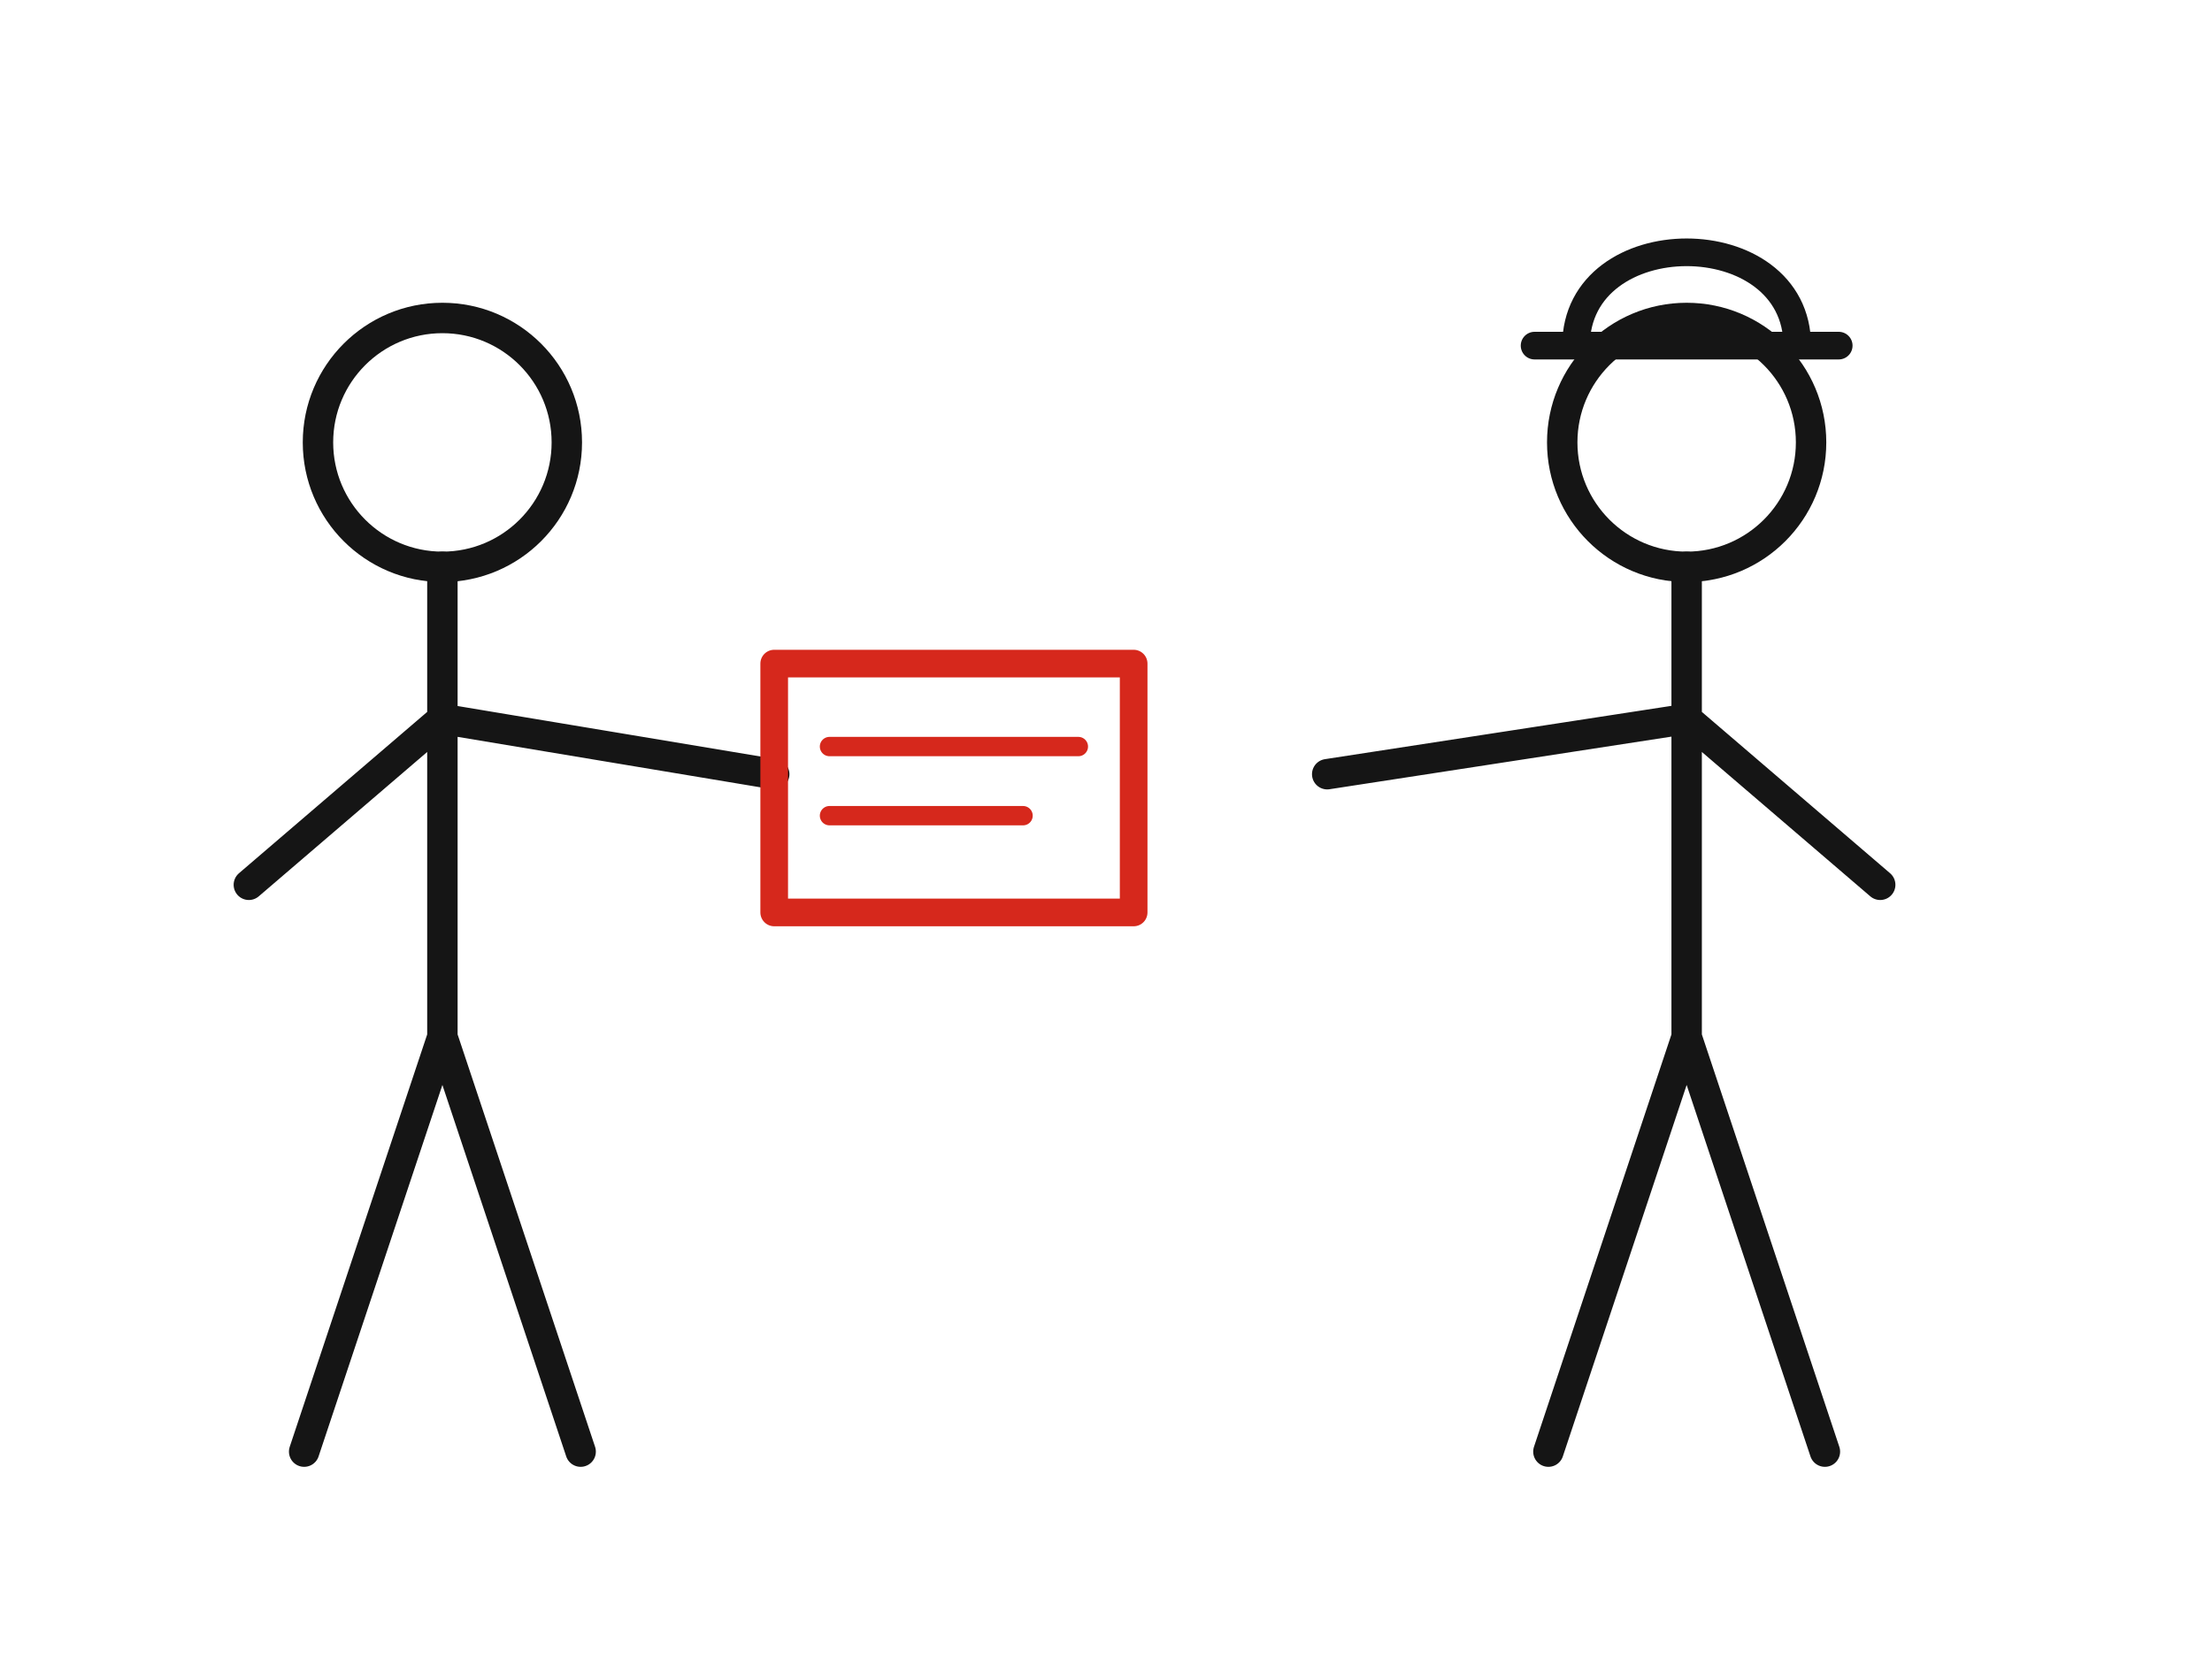
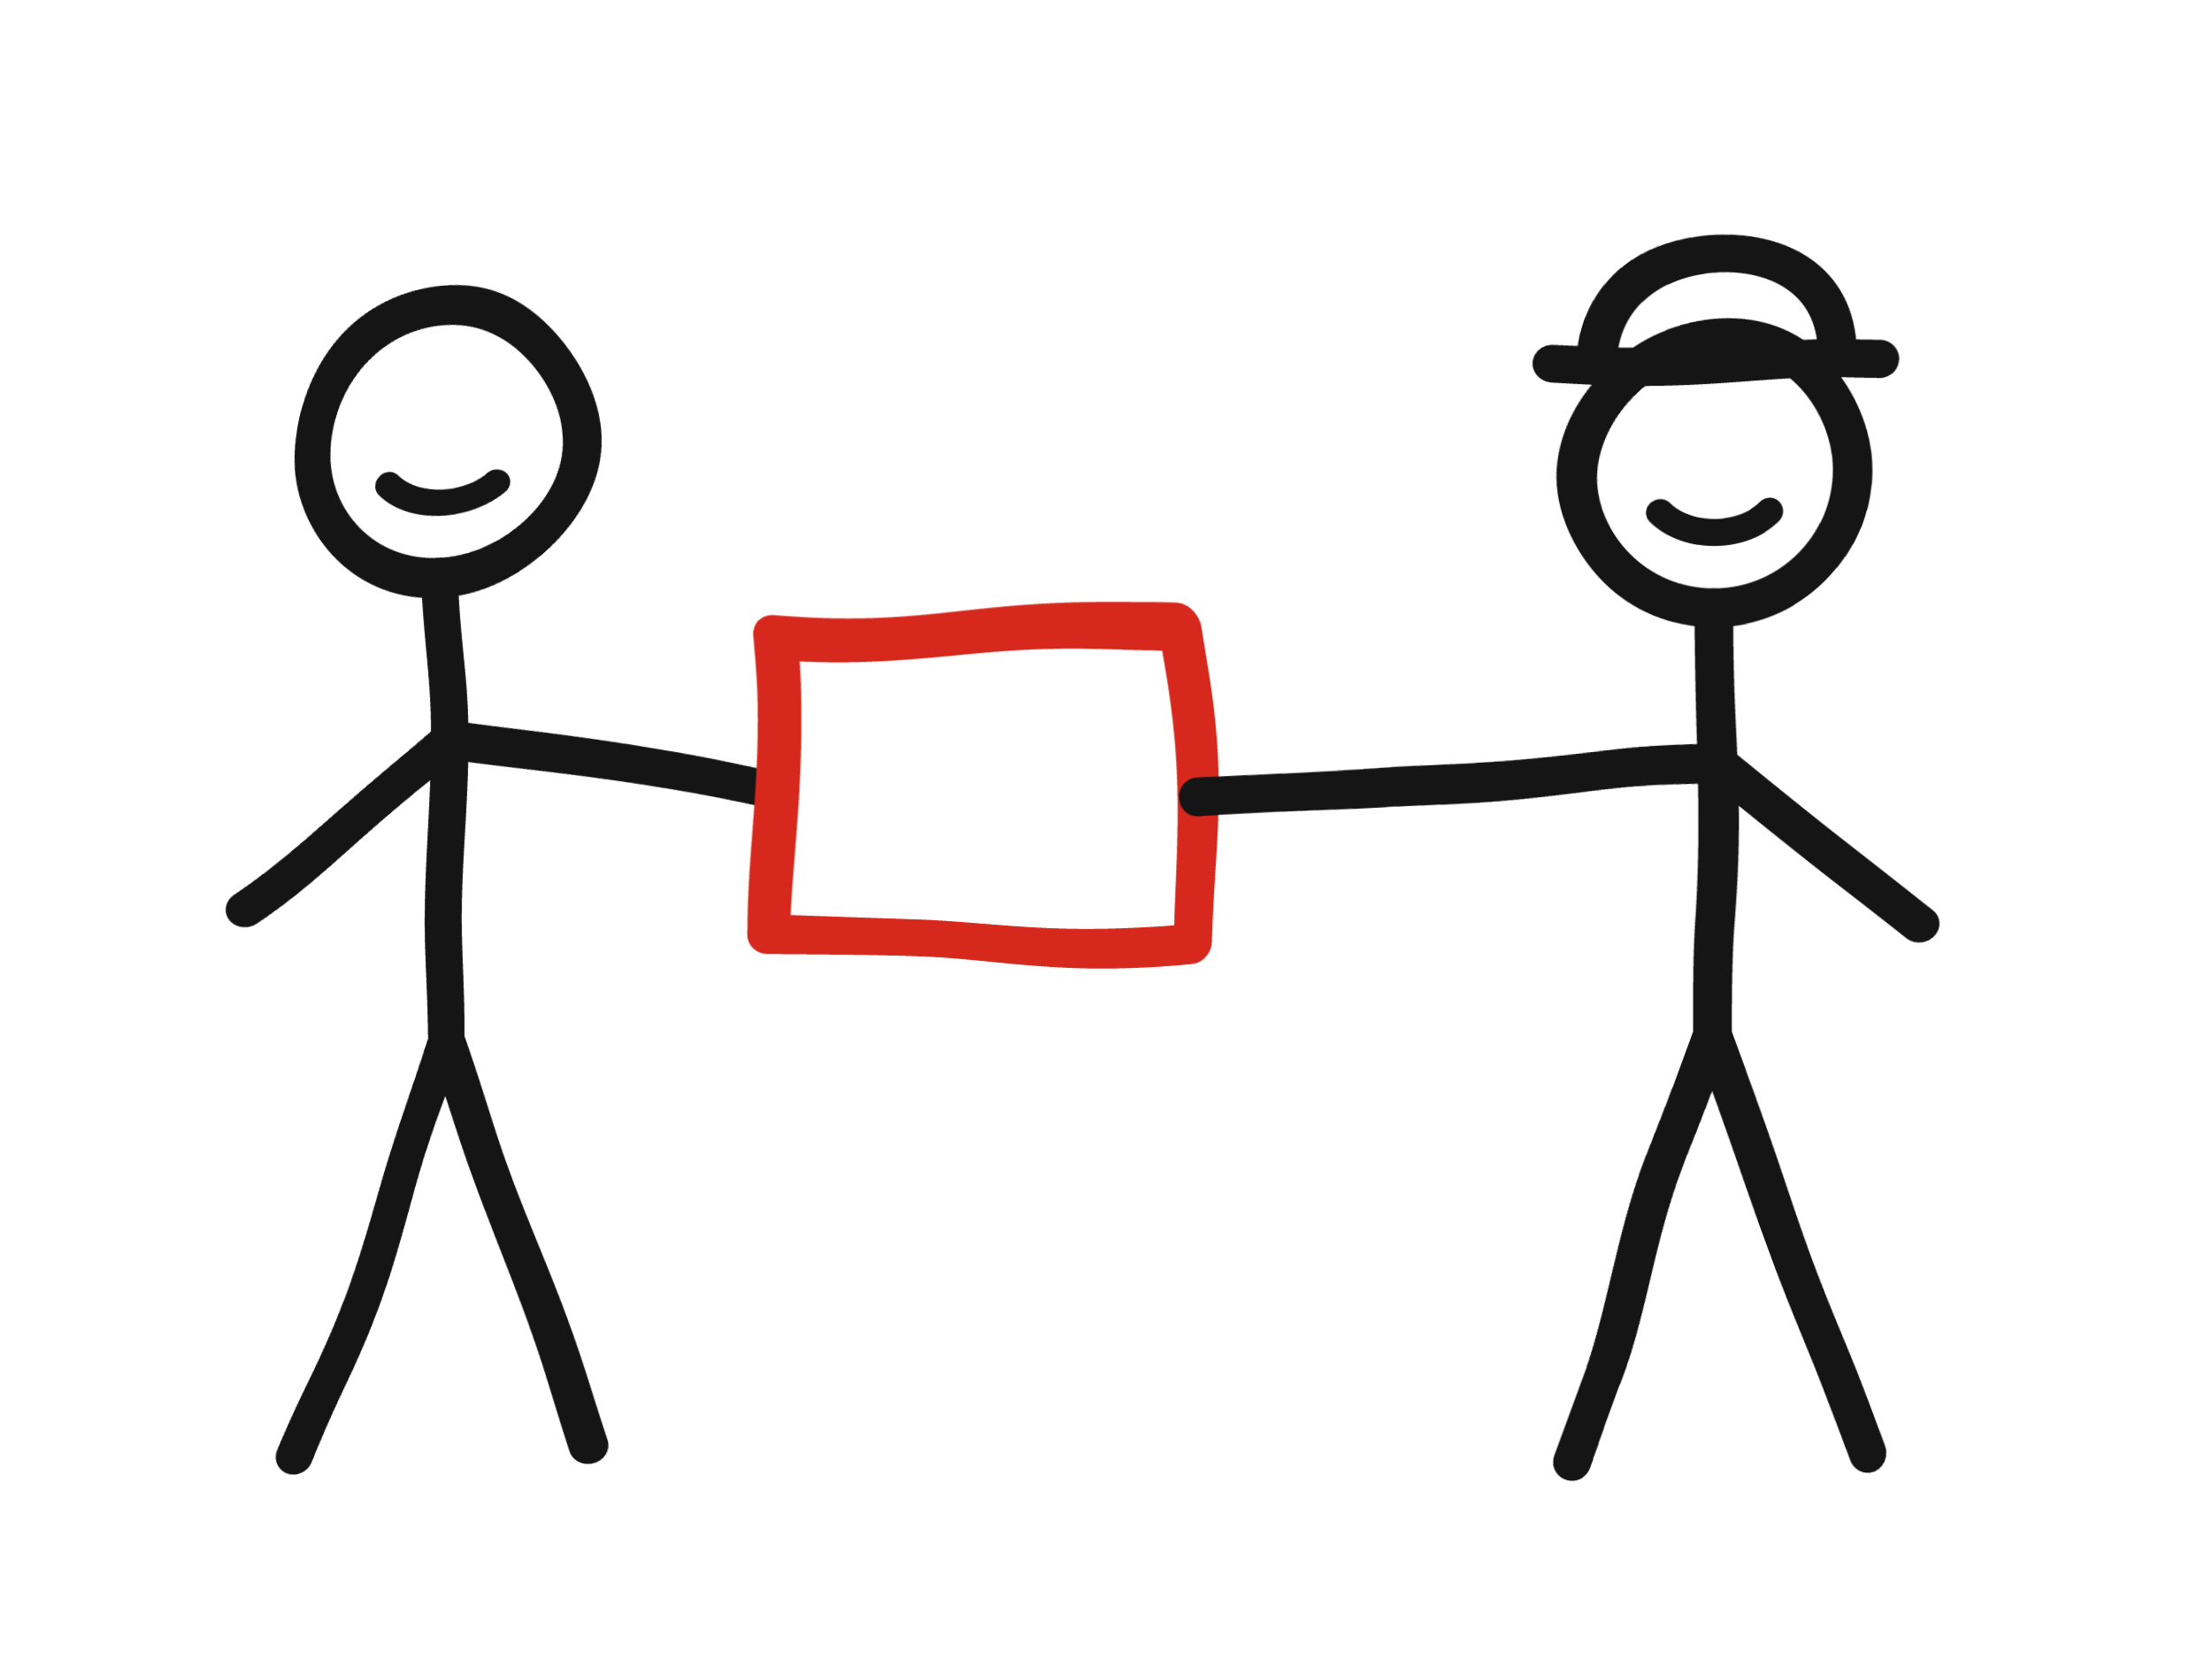
- <svg xmlns="http://www.w3.org/2000/svg" viewBox="0 0 160 120" fill="none" stroke="#151515" stroke-width="2.2" stroke-linecap="round" stroke-linejoin="round">
-   <circle cx="32" cy="32" r="9" />
-   <path d="M32 41v34M32 75l-10 30M32 75l10 30M32 52l24 4M32 52l-14 12" />
-   <rect x="56" y="48" width="26" height="18" stroke="#d6281c" stroke-width="2" />
-   <path d="M60 54h18M60 59h14" stroke="#d6281c" stroke-width="1.4" />
-   <circle cx="122" cy="32" r="9" />
-   <path d="M111 25h22M114 25c0-9 16-9 16 0" stroke-width="2" />
-   <path d="M122 41v34M122 75l-10 30M122 75l10 30M122 52l-26 4M122 52l14 12" />
+ <svg xmlns="http://www.w3.org/2000/svg" viewBox="0 0 160 120" fill="none" stroke="#151515" stroke-width="2.8" stroke-linecap="round" stroke-linejoin="round">
+   <defs>
+     <filter id="w" x="-5%" y="-5%" width="110%" height="110%">
+       <feTurbulence type="fractalNoise" baseFrequency="0.03" numOctaves="2" seed="11" />
+       <feDisplacementMap in="SourceGraphic" scale="4" />
+     </filter>
+   </defs>
+   <g filter="url(#w)">
+     <circle cx="32" cy="32" r="10" />
+     <path d="M28 35c2 2 6 2 8 0" stroke-width="2" />
+     <path d="M32 42v33M32 75l-11 30M32 75l11 30M32 53l24 4M32 53l-15 12" />
+     <rect x="56" y="46" width="30" height="22" stroke="#d6281c" stroke-width="3" />
+     <circle cx="124" cy="34" r="10" />
+     <path d="M112 26h24M115 26c0-11 18-11 18 0" />
+     <path d="M120 37c2 2 6 2 8 0" stroke-width="2" />
+     <path d="M124 44v31M124 75l-11 30M124 75l11 30M124 55l-38 2M124 55l15 12" />
+   </g>
</svg>
